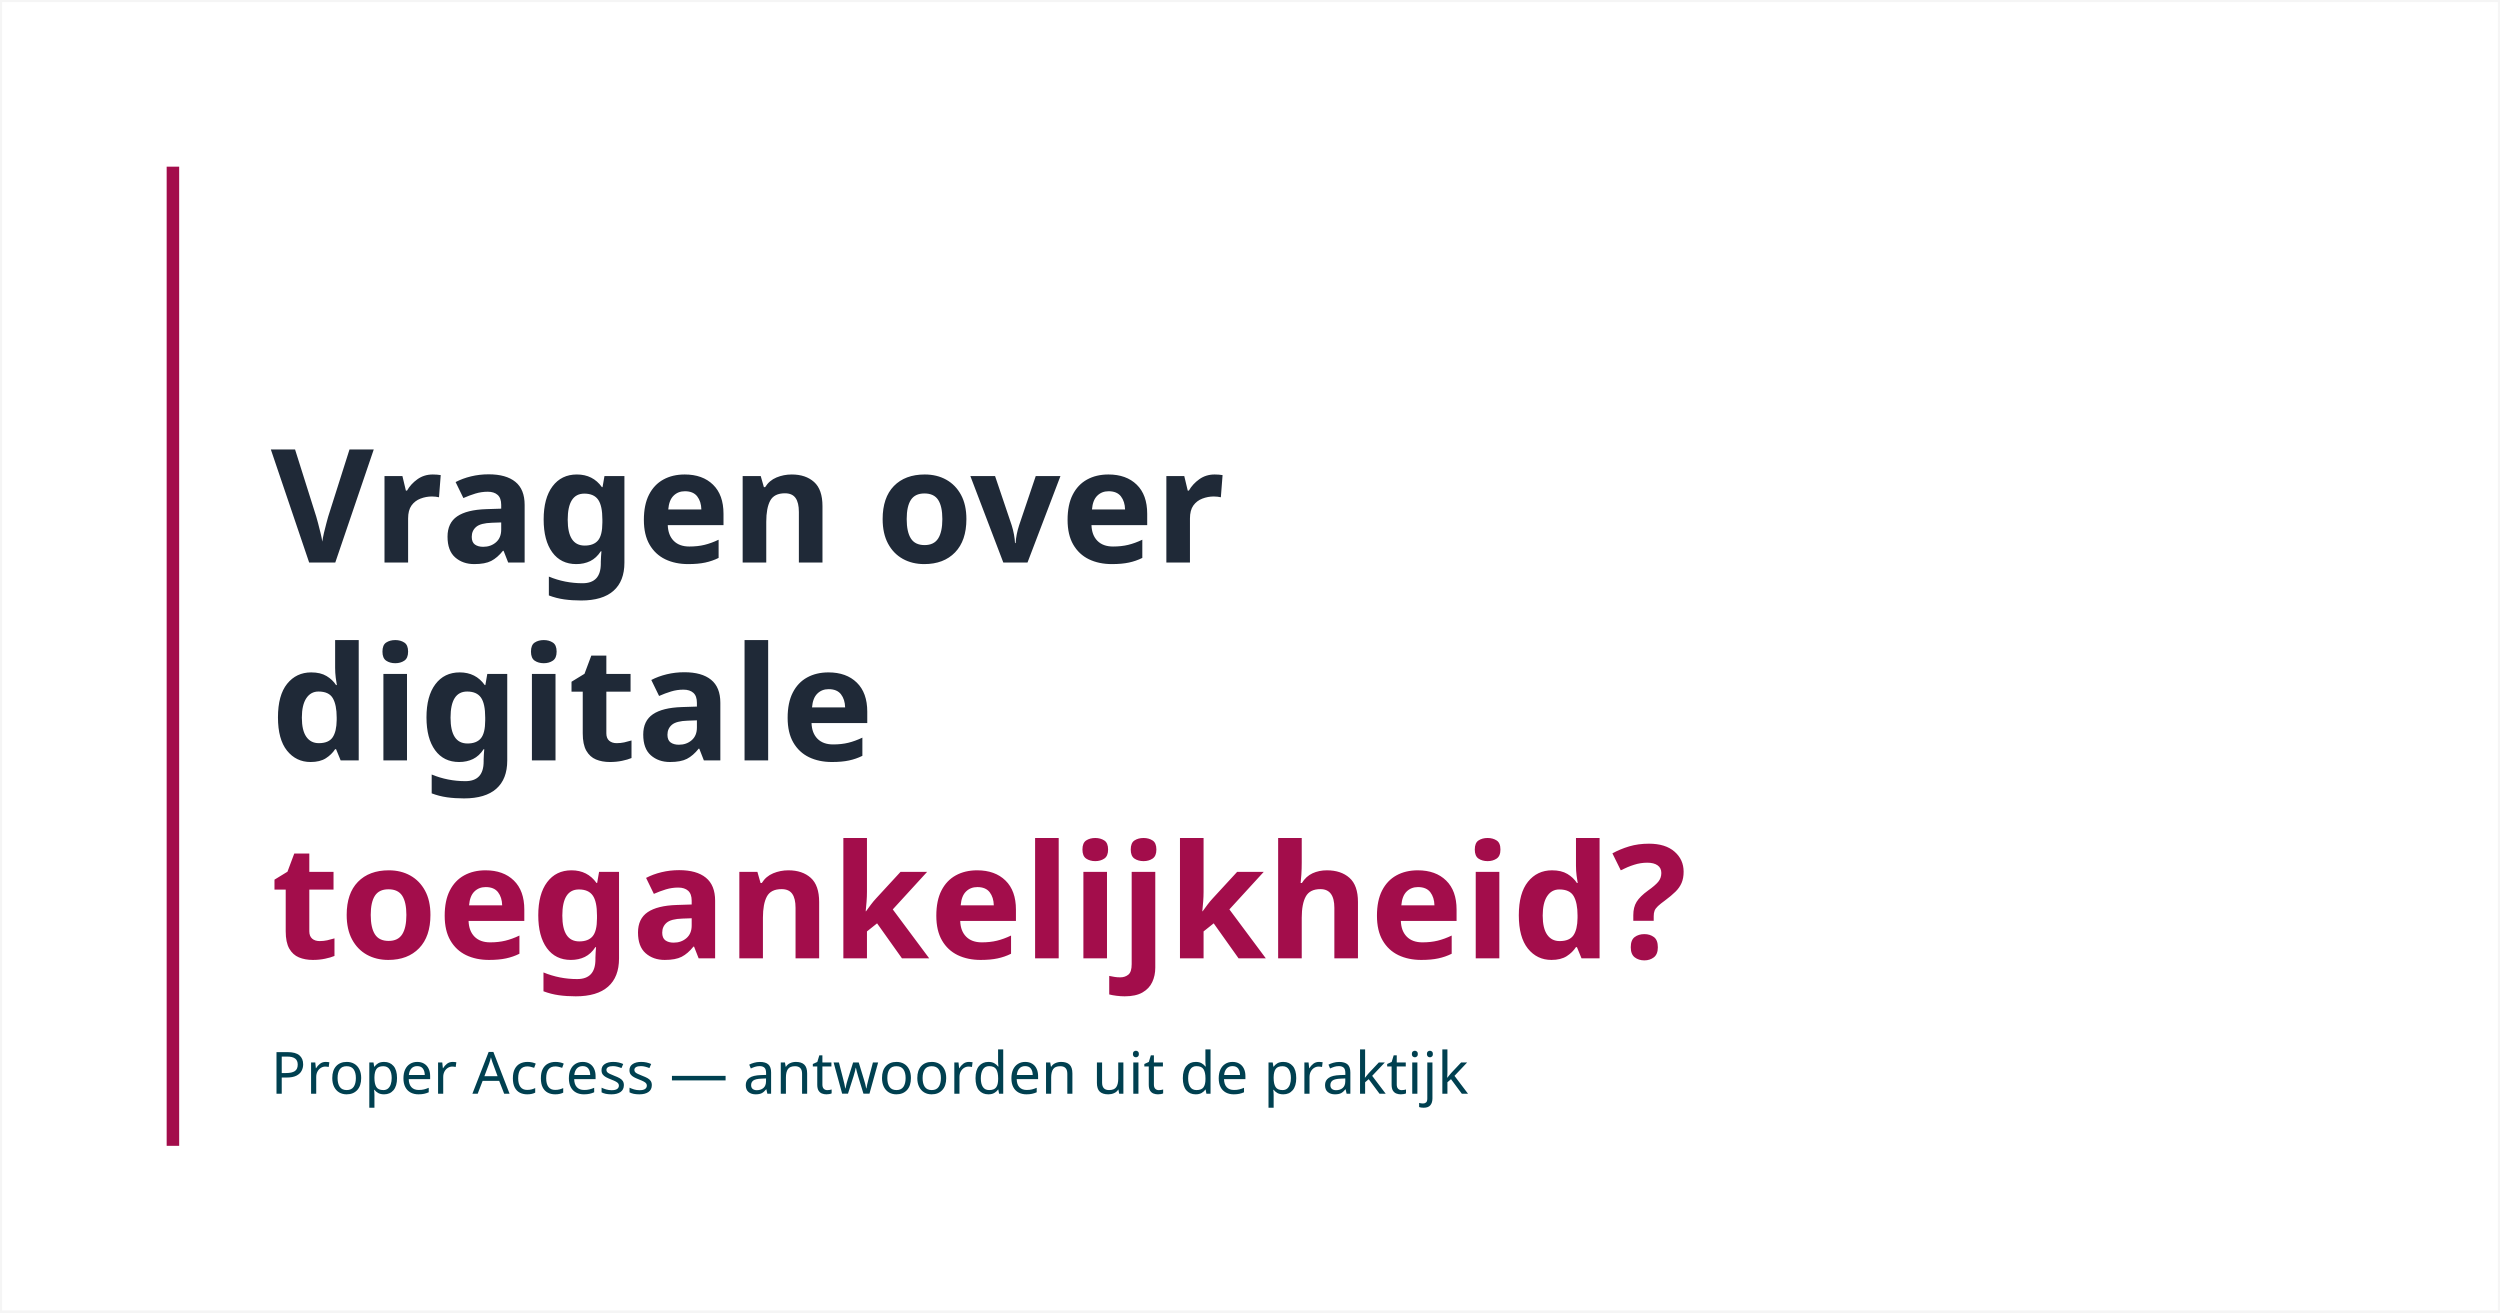
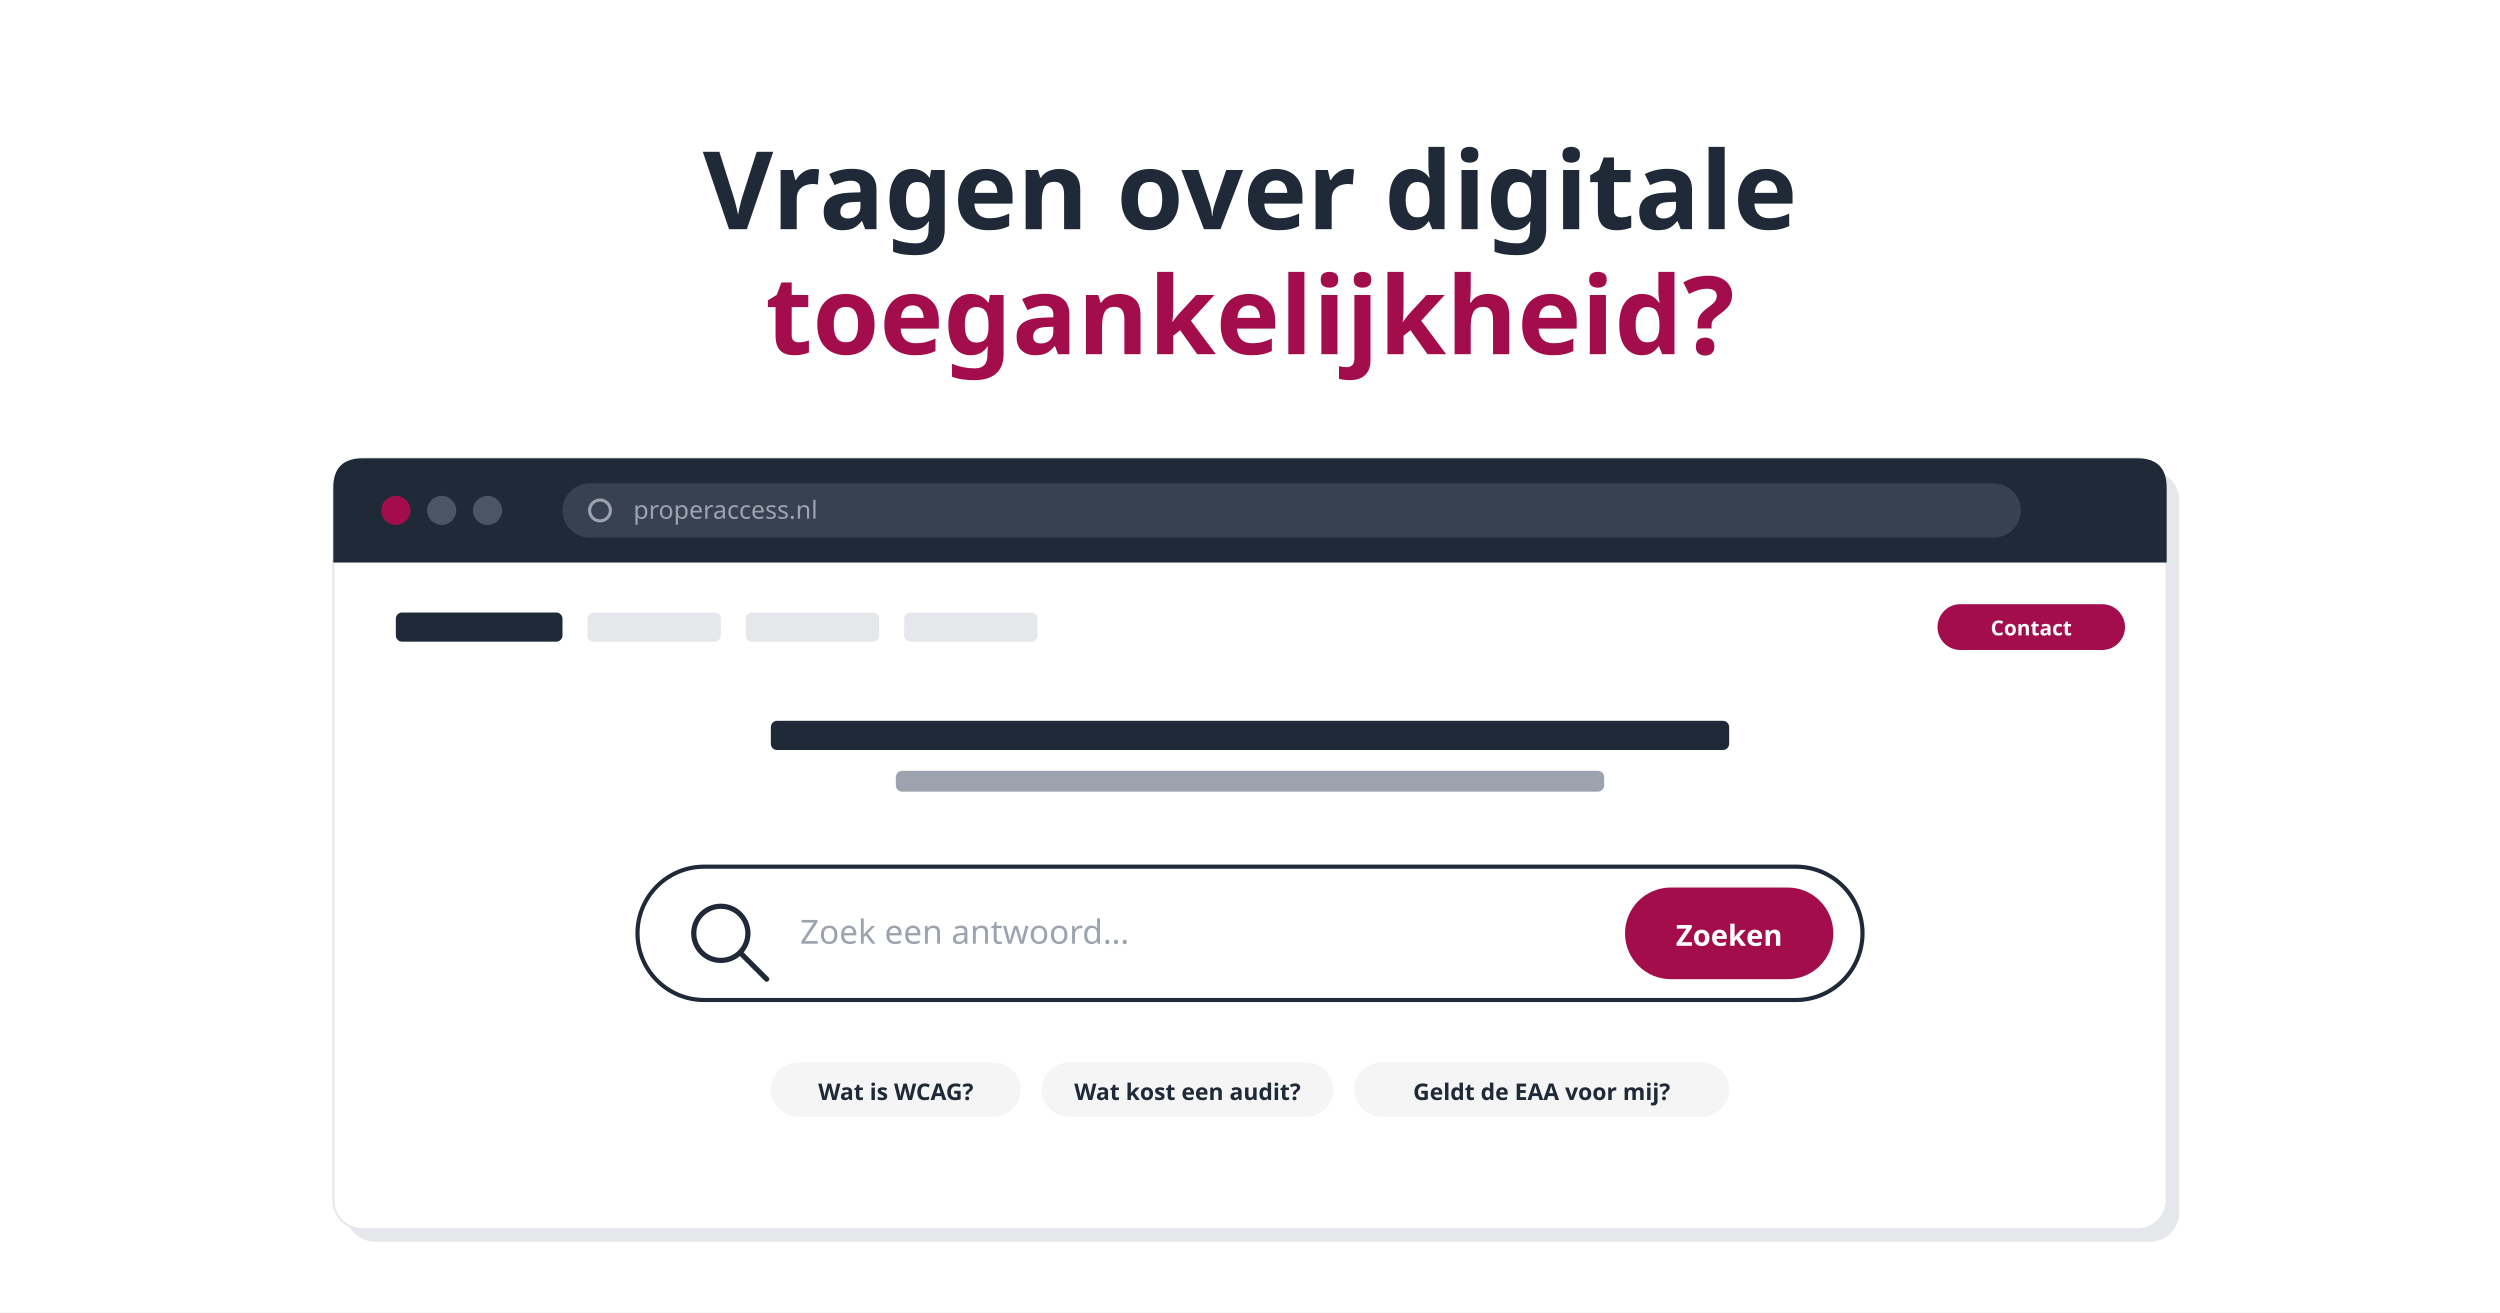
<svg xmlns="http://www.w3.org/2000/svg" viewBox="0 0 1200 630" role="img" aria-labelledby="title">
  <rect width="1200" height="630" fill="#ffffff" />
-   <rect x="0" y="0" width="1200" height="630" fill="none" stroke="#f5f5f5" stroke-width="2" />
-   <rect x="80" y="80" width="6" height="470" fill="#A30D4B" />
-   <text x="130" y="270" font-family="'Plus Jakarta Sans', 'Nunito Sans', sans-serif" font-size="76" font-weight="800" fill="#1F2937">Vragen over</text>
-   <text x="130" y="365" font-family="'Plus Jakarta Sans', 'Nunito Sans', sans-serif" font-size="76" font-weight="800" fill="#1F2937">digitale</text>
-   <text x="130" y="460" font-family="'Plus Jakarta Sans', 'Nunito Sans', sans-serif" font-size="76" font-weight="800" fill="#A30D4B">toegankelijkheid?</text>
-   <text x="130" y="525" font-family="'Nunito', 'Nunito Sans', sans-serif" font-size="28" font-weight="400" fill="#004050">Proper Access — antwoorden uit de praktijk</text>
+   <text x="600" y="110" text-anchor="middle" font-family="'Plus Jakarta Sans', 'Nunito Sans', sans-serif" font-size="52" font-weight="800" fill="#1F2937">Vragen over digitale</text>
+   <text x="600" y="170" text-anchor="middle" font-family="'Plus Jakarta Sans', 'Nunito Sans', sans-serif" font-size="52" font-weight="800" fill="#A30D4B">toegankelijkheid?</text>
+   <rect x="166" y="226" width="880" height="370" rx="14" fill="#e5e7eb" />
+   <rect x="160" y="220" width="880" height="370" rx="14" fill="#ffffff" stroke="#e5e7eb" stroke-width="1" />
+   <path d="M160 234 Q160 220 174 220 H1026 Q1040 220 1040 234 V270 H160 Z" fill="#1F2937" />
+   <circle cx="190" cy="245" r="7" fill="#A30D4B" />
+   <circle cx="212" cy="245" r="7" fill="#4b5563" />
+   <circle cx="234" cy="245" r="7" fill="#4b5563" />
+   <rect x="270" y="232" width="700" height="26" rx="13" fill="#374151" />
+   <circle cx="288" cy="245" r="5" fill="none" stroke="#9ca3af" stroke-width="1.5" />
+   <text x="304" y="249" font-family="Nunito, sans-serif" font-size="12" fill="#9ca3af">properaccess.nl</text>
+   <rect x="190" y="294" width="80" height="14" rx="3" fill="#1F2937" />
+   <rect x="282" y="294" width="64" height="14" rx="3" fill="#e5e7eb" />
+   <rect x="358" y="294" width="64" height="14" rx="3" fill="#e5e7eb" />
+   <rect x="434" y="294" width="64" height="14" rx="3" fill="#e5e7eb" />
+   <rect x="930" y="290" width="90" height="22" rx="11" fill="#A30D4B" />
+   <text x="975" y="305" text-anchor="middle" font-family="Nunito, sans-serif" font-size="10" font-weight="700" fill="#ffffff">Contact</text>
+   <rect x="370" y="346" width="460" height="14" rx="3" fill="#1F2937" />
+   <rect x="430" y="370" width="340" height="10" rx="3" fill="#9ca3af" />
+   <rect x="306" y="416" width="588" height="64" rx="32" fill="#ffffff" stroke="#1F2937" stroke-width="2" />
+   <circle cx="346" cy="448" r="13" fill="none" stroke="#1F2937" stroke-width="2.5" />
+   <line x1="356" y1="458" x2="368" y2="470" stroke="#1F2937" stroke-width="2.5" stroke-linecap="round" />
+   <text x="384" y="453" font-family="Nunito, sans-serif" font-size="16" fill="#9ca3af">Zoek een antwoord…</text>
+   <rect x="780" y="426" width="100" height="44" rx="22" fill="#A30D4B" />
+   <text x="830" y="454" text-anchor="middle" font-family="Nunito Sans, sans-serif" font-size="14" font-weight="700" fill="#ffffff">Zoeken</text>
+   <rect x="370" y="510" width="120" height="26" rx="13" fill="#f5f5f5" />
+   <text x="430" y="528" text-anchor="middle" font-family="Nunito, sans-serif" font-size="11" font-weight="600" fill="#1F2937">Wat is WCAG?</text>
+   <rect x="500" y="510" width="140" height="26" rx="13" fill="#f5f5f5" />
+   <text x="570" y="528" text-anchor="middle" font-family="Nunito, sans-serif" font-size="11" font-weight="600" fill="#1F2937">Wat kost een audit?</text>
+   <rect x="650" y="510" width="180" height="26" rx="13" fill="#f5f5f5" />
+   <text x="740" y="528" text-anchor="middle" font-family="Nunito, sans-serif" font-size="11" font-weight="600" fill="#1F2937">Geldt de EAA voor mij?</text>
</svg>
